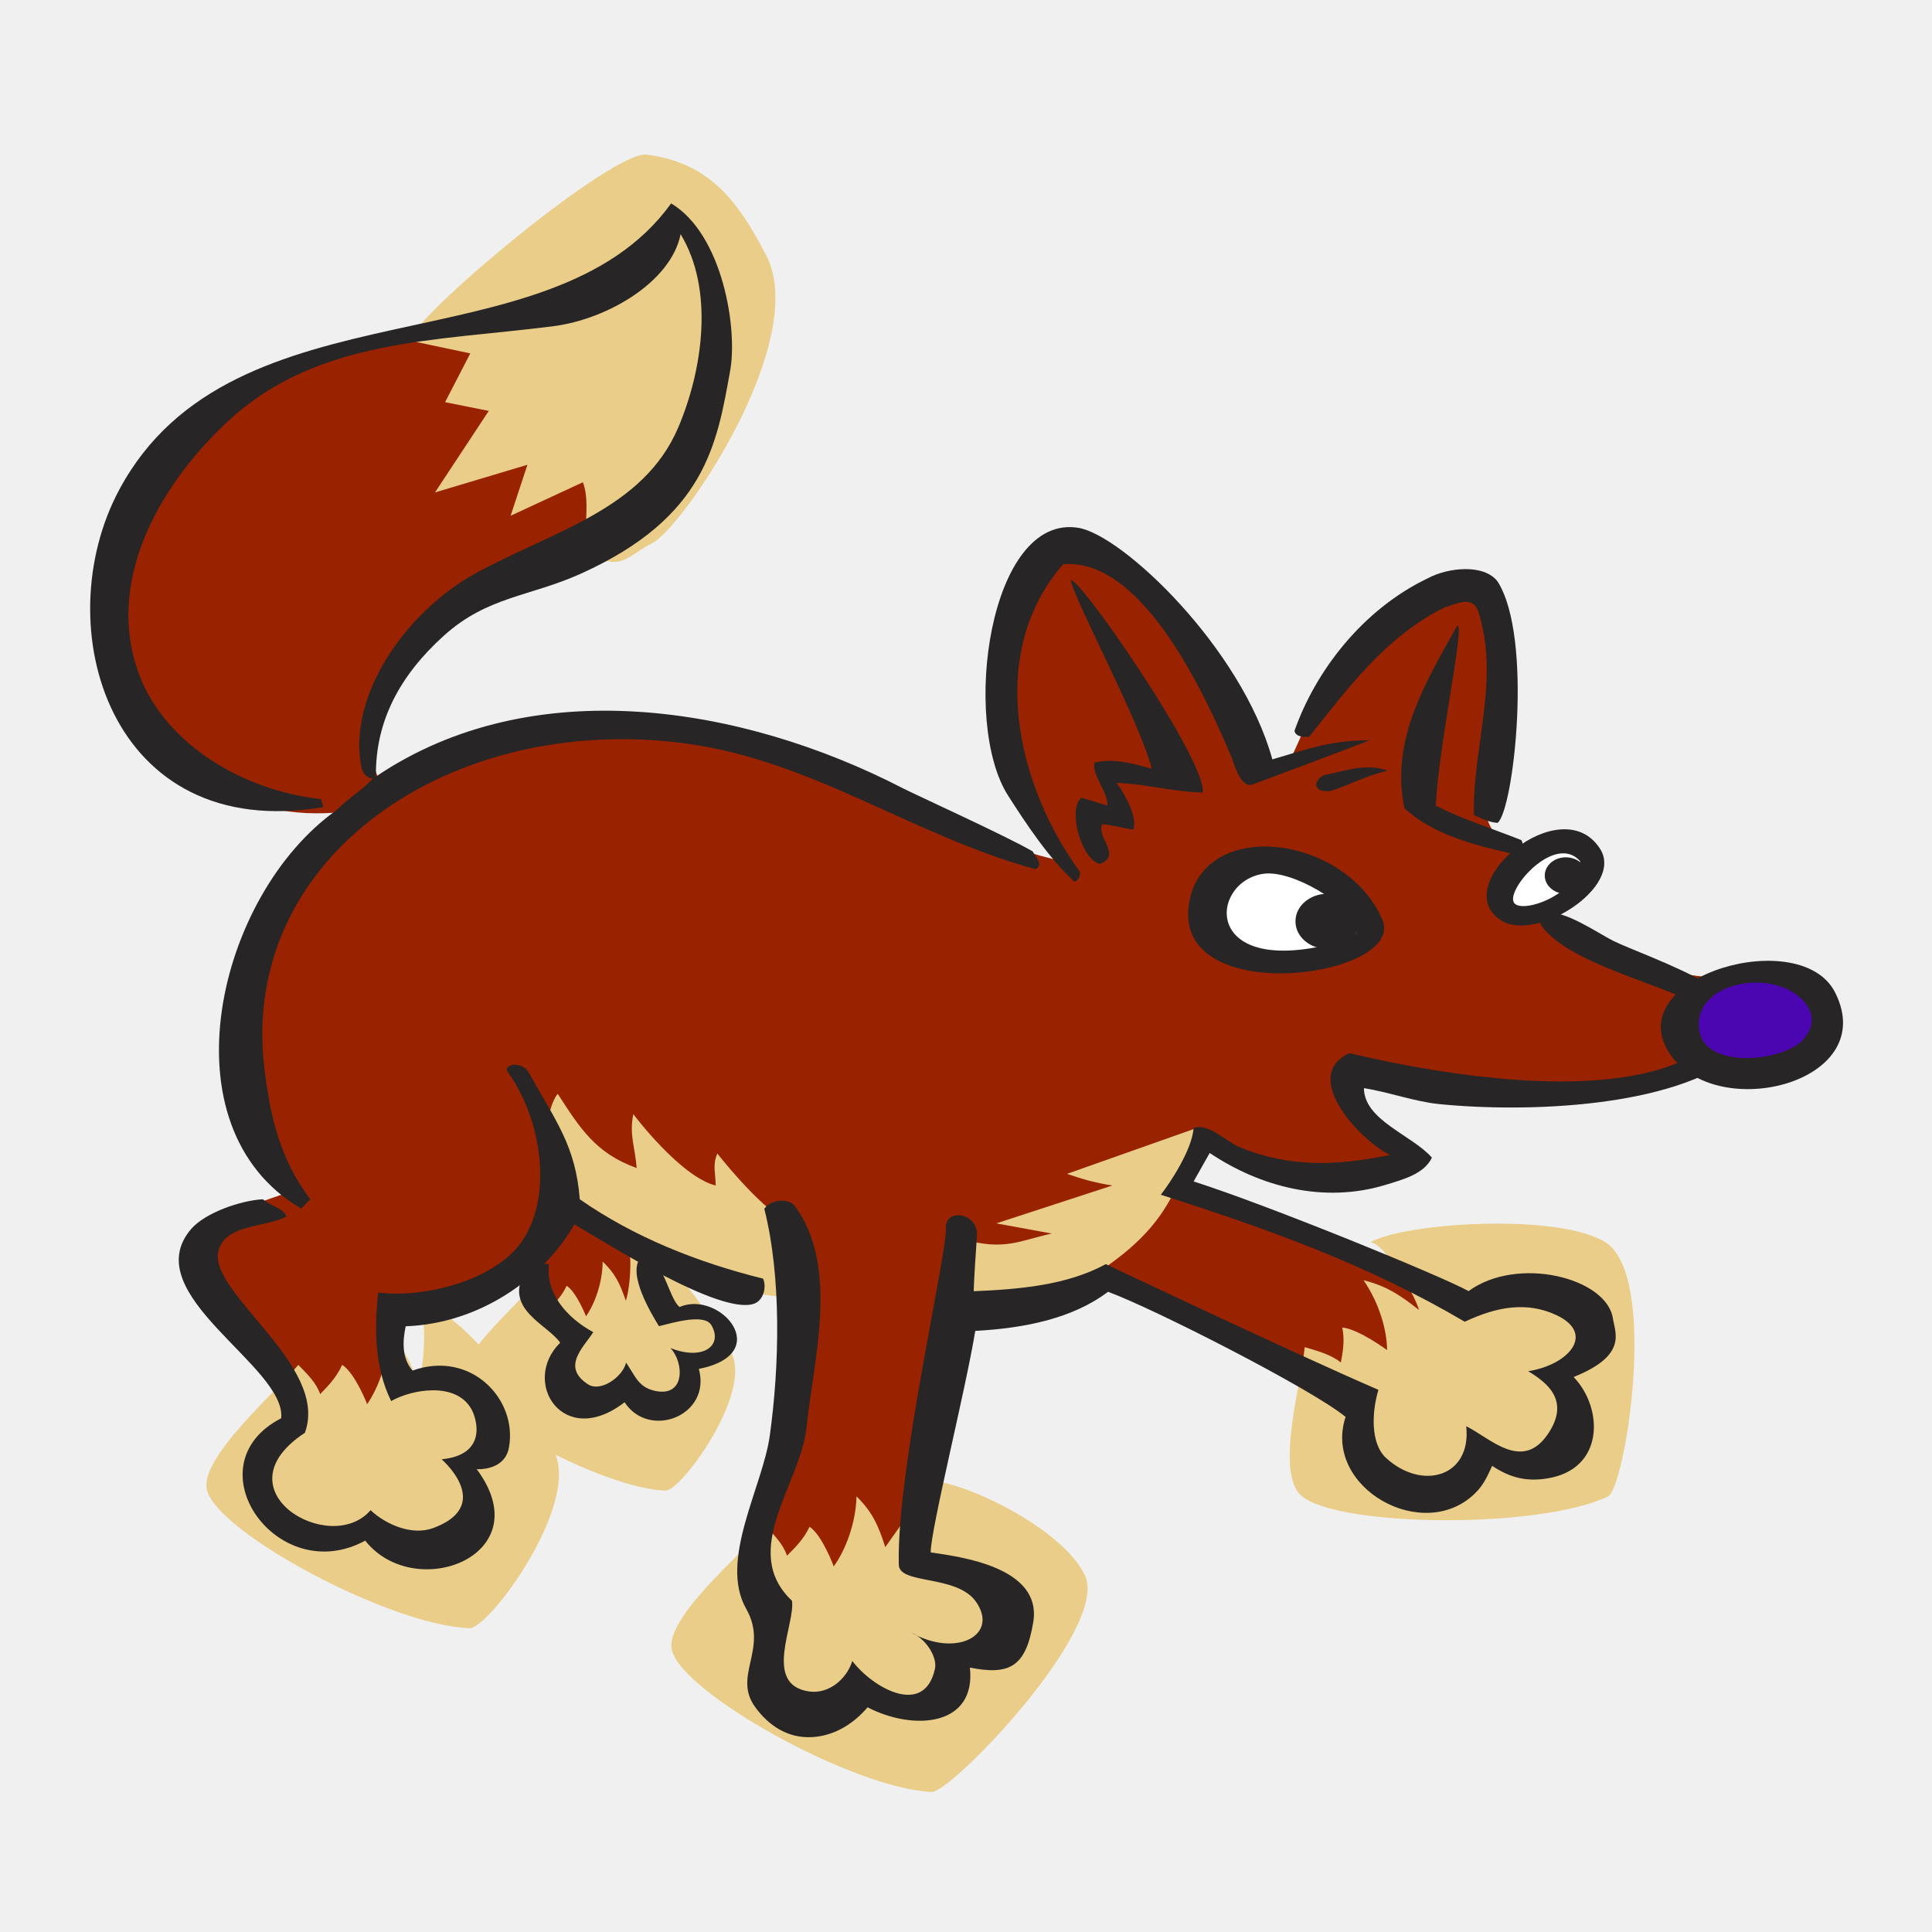
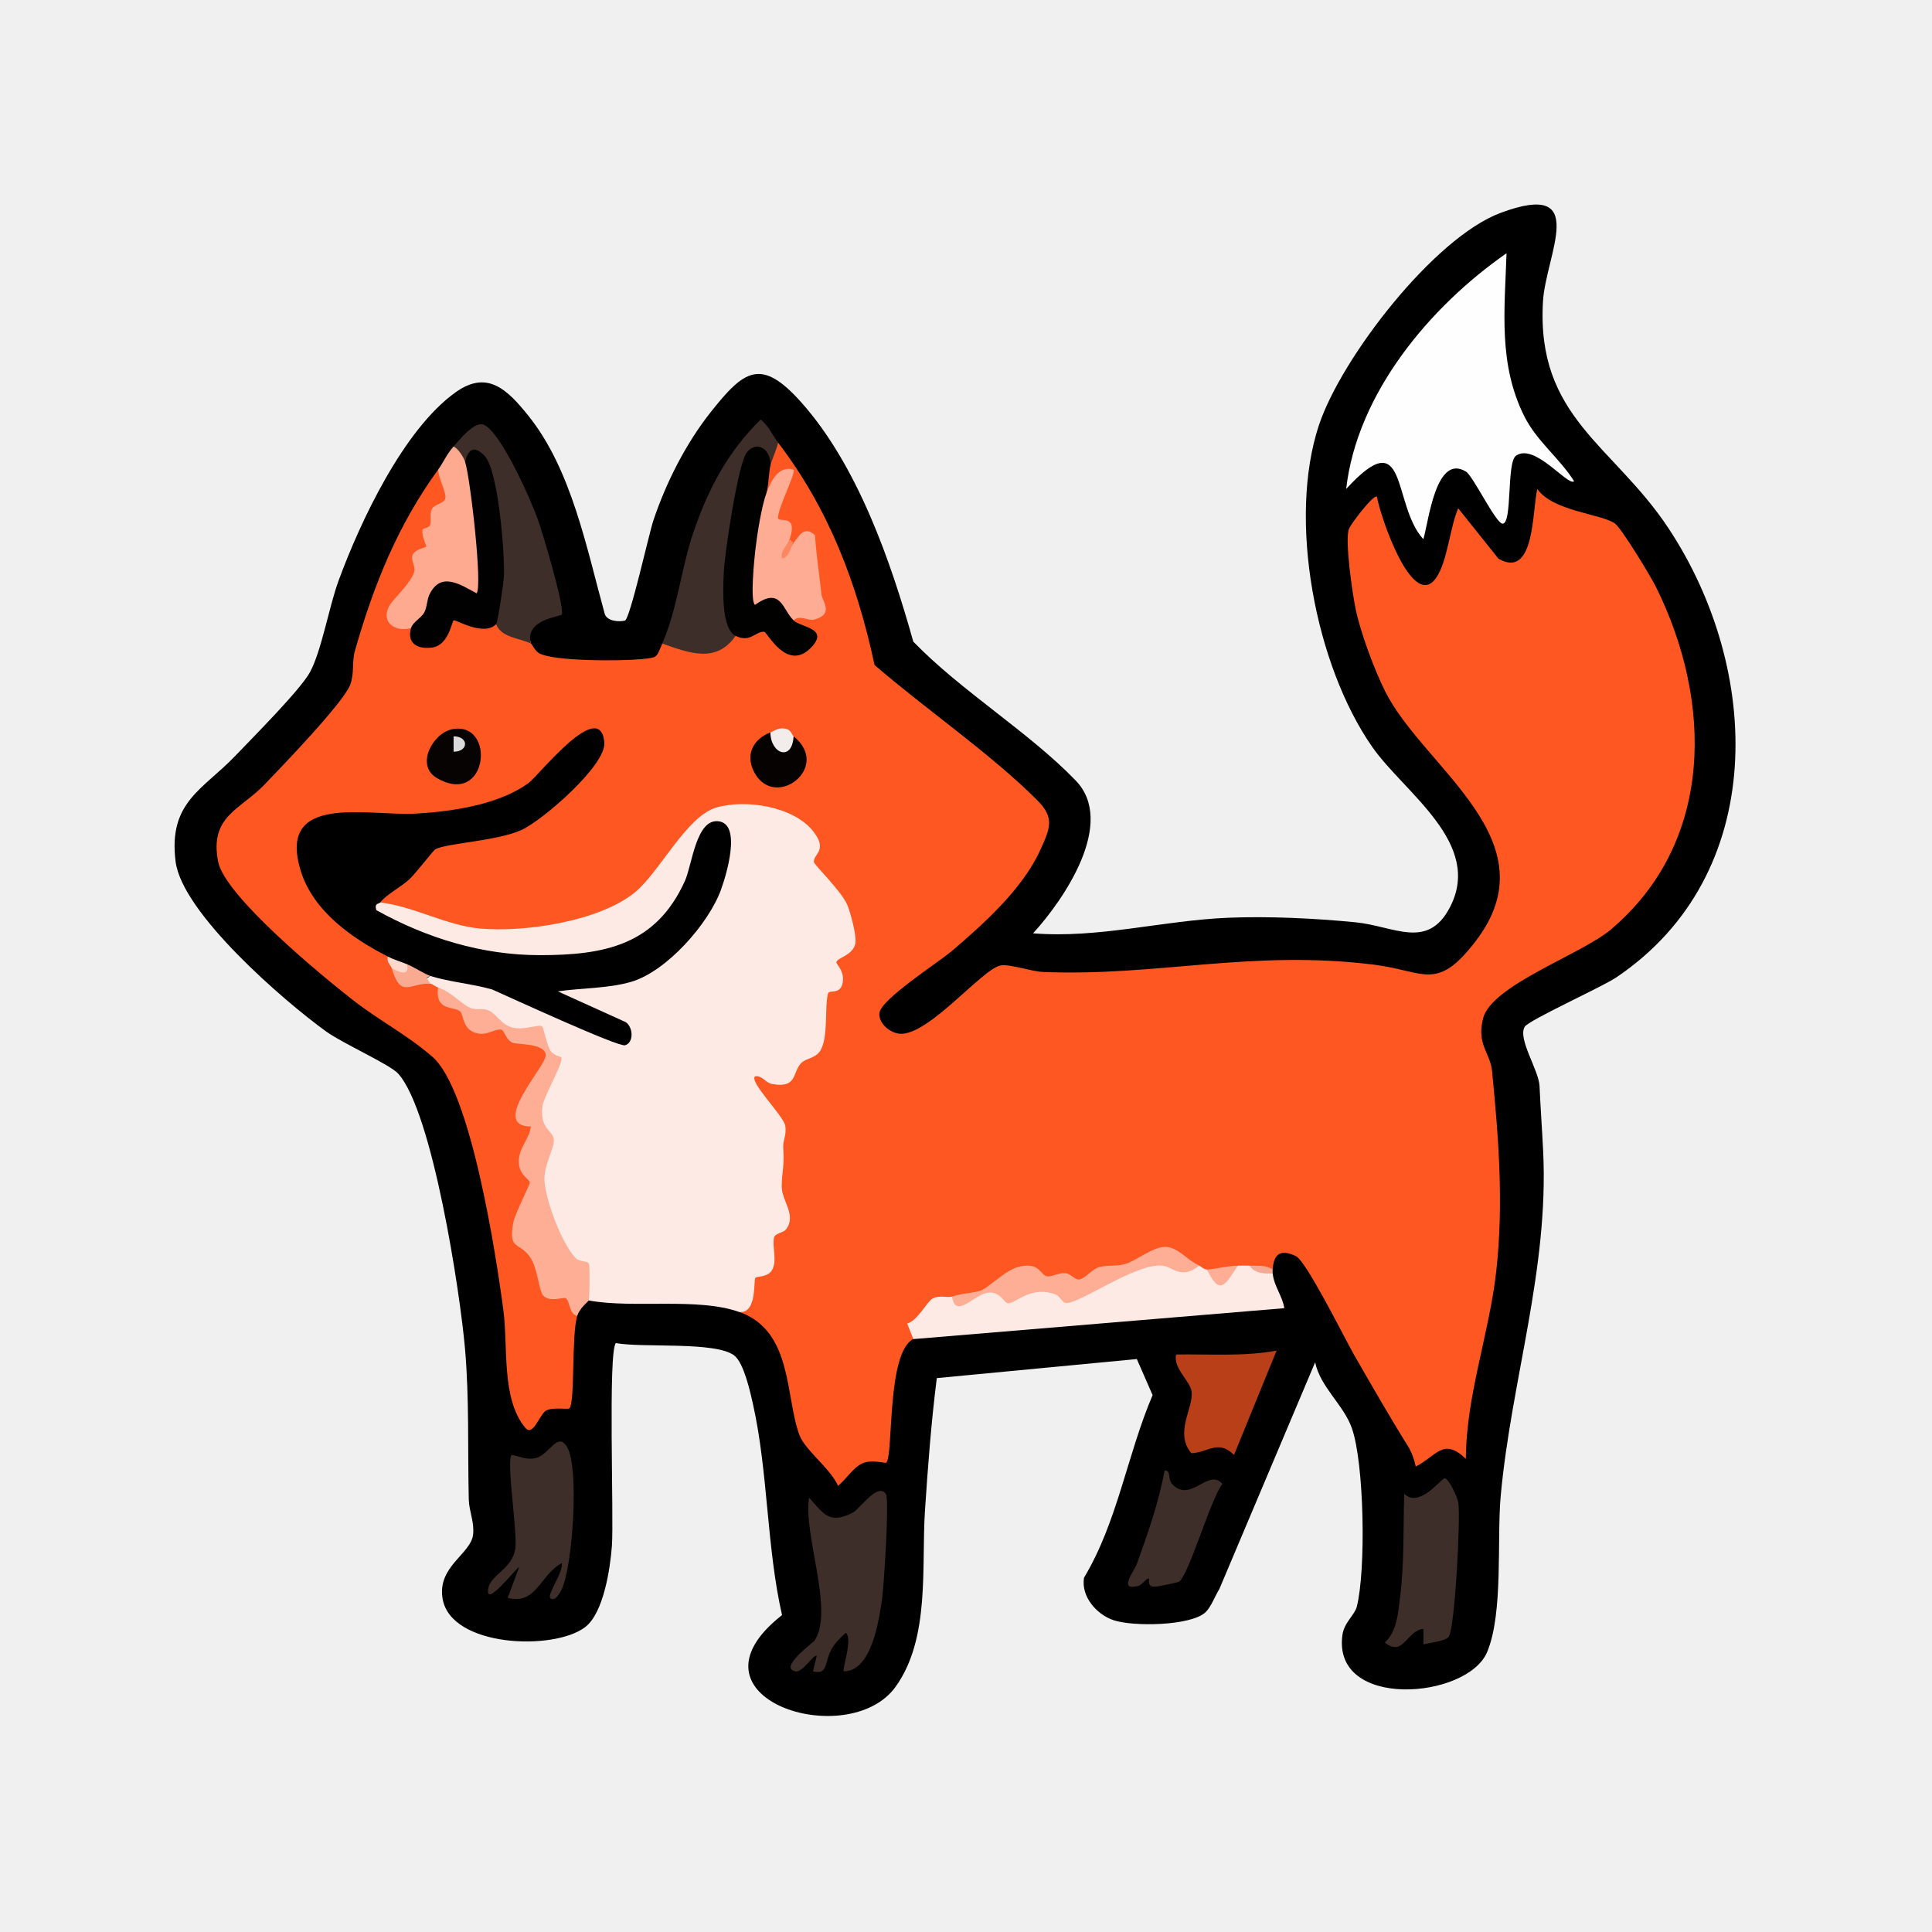
- <svg xmlns="http://www.w3.org/2000/svg" version="1.1" id="Layer_1" x="0px" y="0px" width="150px" height="150px" viewBox="0 0 150 150" enable-background="new 0 0 150 150" xml:space="preserve">
-   <g>
-     <path fill="#992300" d="M82.837,66.947c-6.004-1.301-9.331-3.505-15.008-5.653c-11.221-4.239-18.528-6.047-30.141-3.166   c-16.18,4.07-21.661,18.767-15.396,34.479c-2.872,1.018-6.59,1.978-7.047,4.636c-0.588,3.276,2.675,4.804,4.436,7.687   c1.436,2.317,3.785,3.844,2.871,6.331c-0.979,2.824-5.35,3.617-0.26,7.688c1.821,1.455,4.175-0.735,6.523,0   c3.262,1.018,10.49,2.926,7.698-5.539c-0.261-0.791,3.067-1.641,1.436-4.408c-1.305-2.205-4.436-2.434-7.176-1.584v-5.877   c4.11,0,7.242-0.396,9.655-3.28c1.435,2.487,3.524,2.317,3.784,5.091c0.197,2.201-2.087,2.937-0.26,5.086   c1.205,1.418,2.03,0.129,4.306,0c1.171-0.065,2.131,1.834,3.262,1.471c1.958-0.623,1.566-2.715,1.566-4.522   c1.958,0.902,3.849-0.905,3.132-2.034c-0.914-1.472-3.132-1.414-4.959-0.906c-0.586-1.639-0.521-2.769-0.521-4.521   c3.587,2.036,6.785,1.812,10.961,2.714c2.152,7.461-1.175,11.926-2.609,19.444c-0.458,2.431,1.238,3.844,1.564,6.33   c0.262,2.204-2.087,3.562-1.304,5.651c0.783,2.147,5.35,0.453,6.524-1.584c1.263,0.631,4.721,2.508,6.134,2.147   c1.509-0.382,0.938-3.063,1.173-4.405c2.415,0.168,5.743-1.416,4.959-3.395c-0.98-2.434-5.417-1.244-6.524-3.617   c-1.306-2.771,0.782-4.689,0.782-7.688c0-4.015,0.783-8.818,1.566-10.174c1.981-3.434,7.765-1.074,10.961-3.844   c7.568,2.485,12.332,5.085,18.854,8.251c4.177,2.034,0.393,8.084,5.154,8.251c2.281,0.059,4.106-1.809,6.197-2.599   c2.676-1.019,3.326,1.583,5.807-0.452c2.479-2.035,1.894-4.977-0.914-6.275c7.047-1.017,3.264-5.594,0.393-6.725   c-2.221-0.872-4.258,1.119-6.264,1.244c-1.118,0.066-2.131-1.52-3.394-1.924c-7.696-2.487-11.353-5.596-19.571-6.782   c0.662-1.159,1.451-3.394,2.609-3.616c3.521,1.921,11.945,4.827,15.137,1.129c-2.608-1.808-4.438-3.844-4.438-6.781   c10.372-1.074,17.939,4.521,26.617-0.453c2.351-1.355,4.828-2.315,4.695-4.748c-0.129-2.484-4.107-1.979-6.783-2.71   c-4.307-1.246-8.938-1.979-9.654-5.879c-0.456-2.6-3.066-3.391-3.914-5.879c-0.521-1.47,2.936-11.588,1.043-16.052   c-1.305-3.052-6.784-1.696-9.654,0.452c-3.863,2.922-4.796,7.303-6.656,10.965c-0.371,0.731-0.979-0.008-1.437,0.792   c-3.782-1.583-4.175-6.388-7.045-10.854c-2.022-3.165-8.61-8.308-10.699-5.2c-2.282,3.393-3.002,7.575-2.87,11.531   C78.334,59.996,79.966,63.896,82.837,66.947z" />
-     <path fill="#E9CD88" d="M92.751,87.635l-9.914,3.504c1.336,0.452,2.151,0.678,3.522,0.904l-9.004,2.939l4.307,0.791   c-2.479,0.537-3.654,1.354-6.852,0.451c-2.128-0.603-0.195,4.269-0.195,6.217c5.121,0.257,8.123-1.724,12.007-4.633   C90.535,94.87,91.773,91.932,92.751,87.635z" />
-     <path fill="#E9CD88" d="M61.11,94.87c-2.349-1.354-5.415-5.312-5.415-5.312c-0.393,0.902-0.131,1.524-0.131,2.485   c-2.74-0.679-6.394-5.539-6.394-5.539c-0.326,1.583,0.131,2.544,0.262,4.183c-3.23-1.156-4.437-3.164-6.133-5.766   c-1.11,1.471-1.272,5.514,0.26,8.594c0.686,1.412,2.904,2.092,4.566,2.6c5.448,1.64,7.732,4.578,13.506,4.578L61.11,94.87z" />
-     <path fill="#E9CD88" d="M106.389,96.453c1.027,0,3.395,3.886,3.783,5.256c-1.5-1.188-2.513-1.852-4.307-2.314   c1.24,1.81,1.826,3.928,1.826,5.426c0,0-2.217-1.641-3.475-1.752c0.215,1.072,0.018,1.979-0.111,2.713   c-0.785-0.622-1.83-0.904-2.808-1.188c-0.213,2.515-2.332,9.736-0.262,11.531c2.838,2.459,18.528,2.601,23.813,0.056   c1.319-0.636,3.963-17.111-0.197-19.726C121.02,94.163,109.064,94.913,106.389,96.453z" />
-     <path fill="#E9CD88" d="M71.484,114.879c0.872,0.471-1.566,3.504-2.75,5.24c-0.546-1.695-0.998-2.725-2.234-3.942   c-0.055,2.104-0.854,4.171-1.769,5.44c0,0-0.879-2.407-1.875-3.08c-0.477,1.007-1.196,1.686-1.756,2.249   c-0.284-0.888-0.996-1.606-1.653-2.295c-1.719,2.034-7.933,7.186-7.274,9.657c0.902,3.391,14.123,10.713,20.16,10.979   c1.509,0.065,13.829-12.69,11.899-16.817C82.547,118.701,74.693,114.801,71.484,114.879z" />
-     <path fill="#E9CD88" d="M32.358,101.266c0.881,0.457,0.598,4.844,0.118,6.192c-0.58-1.688-1.052-2.708-2.312-3.908   c-0.013,2.104-0.77,4.183-1.659,5.466c0,0-0.928-2.395-1.937-3.052c-0.456,1.017-1.162,1.703-1.71,2.276   c-0.302-0.885-1.029-1.592-1.699-2.27c-1.678,2.059-7.788,7.305-7.079,9.768c0.971,3.371,14.337,10.494,20.379,10.673   c1.51,0.043,8.592-9.583,6.581-13.681C41.281,109.146,35.565,101.137,32.358,101.266z" />
-     <path fill="#E9CD88" d="M48.497,96.168c0.685,0.357,0.465,3.77,0.091,4.818c-0.451-1.312-0.819-2.105-1.798-3.038   c-0.011,1.636-0.599,3.253-1.292,4.251c0,0-0.721-1.863-1.506-2.374c-0.355,0.79-0.904,1.325-1.331,1.771   c-0.234-0.688-0.799-1.238-1.321-1.767c-1.304,1.604-6.057,5.682-5.507,7.598c0.756,2.624,11.152,8.163,15.852,8.302   c1.174,0.035,6.682-7.455,5.118-10.641C55.436,102.3,50.992,96.073,48.497,96.168z" />
-     <path fill="#992300" d="M30.12,62.425c-1.305-3.448-2.153-5.087-0.783-8.479c2.871-7.179,10.699-7.97,17.746-12.548   c8.808-5.708,10.57-15.035,6.002-23.966c-3.001,3.052-4.437,4.013-8.09,5.2c-13.571,4.41-22.77,2.601-31.839,12.436   c-4.501,4.917-6.654,13.904-3.001,19.331C14.917,61.521,20.986,64.688,30.12,62.425z" />
-     <path fill="#E9CD88" d="M31.821,26.447l4.692,0.99l-1.958,3.787l3.393,0.678l-4.176,6.331l7.177-2.149l-1.304,3.958l5.61-2.6   c0.881,2.345-0.847,5.312,1.827,6.104c1.403,0.396,2.219-0.734,3.523-1.356c2.381-1.159,12.332-15.77,8.873-22.384   c-2.087-3.985-4.24-7.149-9.264-7.8C47.54,11.667,32.083,24.583,31.821,26.447z" />
-     <path fill="#272525" d="M29.187,60.293c12.176-8.229,28.502-5.48,40.846,0.874c1.119,0.576,7.986,3.688,10.137,4.93   c0.217,0.397,0.887,1.015,0.237,1.387c-9.386-2.528-17.286-8.433-27.151-9.759c-18.228-2.448-34.729,8.81-32.724,25.269   c0.445,3.656,1.189,6.982,3.557,10.119l-0.711,0.718c-10.806-6.326-6.515-24.351,2.728-30.916c1.079-1.053,1.969-1.528,2.845-2.466   c-0.506-0.031-0.812-0.484-0.889-0.873c-1.115-5.599,3.511-12.121,8.833-15.048c5.996-3.298,13.043-4.936,15.769-11.35   c1.885-4.438,2.809-10.667,0.179-14.997c-0.752,3.743-5.74,6.61-9.842,7.14c-9.196,1.186-18.394,0.953-25.313,7.396   c-5.573,5.187-9.595,12.745-6.818,19.824c2.034,5.182,7.885,8.826,14.05,9.501l0.178,0.617C8.493,65.505,3.58,48.586,9.268,38.003   c8.859-16.487,33.438-9.162,42.838-22.21c3.98,2.374,5.175,9.675,4.587,12.965c-1.026,5.729-1.913,11.397-11.56,15.767   c-3.981,1.803-7.281,1.767-10.671,4.828C31.063,52.423,29.125,55.984,29.187,60.293z" />
-     <path fill="#272525" d="M98.785,58.958c2.971-0.886,4.535-1.451,7.529-1.49c-0.155,0.119-9.071,3.441-9.071,3.441   c-0.942,0.312-1.433-1.654-1.601-2.055c-1.771-4.166-6.732-15.591-13.104-15.048c-5.972,6.867-3.636,17.097,1.305,23.882   c0.019,0.292-0.067,0.641-0.413,0.771c-1.923-1.718-3.813-4.573-5.156-6.677c-3.672-5.742-1.481-21.941,5.453-20.801   C87.168,41.548,96.406,50.33,98.785,58.958z" />
-     <path fill="#272525" d="M116.271,45.143c2.787,4.366,1.246,17.771,0,18.746c-0.711-0.051-1.244-0.359-1.836-0.616   c-0.121-5.342,2.072-10.529,0.297-15.922c-0.534-1.18-1.838-0.359-2.551-0.205c-4.686,2.312-7.647,6.472-10.554,10.067   c-0.476,0-1.008,0-1.127-0.463c1.603-4.57,5.22-9.399,10.376-11.864C112.42,44.063,115.205,43.755,116.271,45.143z" />
-     <path fill="#272525" d="M93.389,61.525c-2.025-0.001-4.55-0.683-6.703-0.739c0.588,0.734,1.646,2.643,1.312,3.616   c-0.817-0.099-1.604-0.355-2.433-0.41c-0.451,1.021,1.578,2.447-0.178,3.081c-1.437-0.345-2.527-4.257-1.423-5.136l2.004,0.601   c0.118-0.974-1.213-2.358-0.997-3.323c1.521-0.389,2.995,0.091,4.447,0.462c-0.893-3.596-6.041-13.128-6.284-14.637   C83.82,44.796,93.66,59.027,93.389,61.525z" />
-     <path fill="#272525" d="M111.471,62.554c2.135,1.078,4.445,1.797,6.641,2.67c0.354,0.514-0.354,0.873-0.828,1.027   c-2.967-0.668-6.049-1.489-8.241-3.492c-1.125-5.291,1.661-9.81,4.089-14.175C113.783,48.377,111.708,57.726,111.471,62.554z" />
-     <path fill="#272525" d="M124.229,65.901c1.901,2.971-5.004,7.31-7.707,5.546C112.344,68.722,121.213,61.188,124.229,65.901z" />
-     <path fill="#FFFFFF" d="M122.688,66.875c-0.176,2.614-4.636,4.146-5.158,3.185C116.955,69,120.771,64.654,122.688,66.875z" />
-     <ellipse fill="#272525" cx="121.57" cy="67.978" rx="1.635" ry="1.417" />
-     <path fill="#272525" d="M107.734,59.832c-1.936,0.446-4.207,1.694-4.684,1.591c-1.101,0.042-1.066-0.821-0.297-1.232   C104.355,59.882,106.076,59.214,107.734,59.832z" />
-     <path fill="#272525" d="M107.32,71.387c1.973,4.561-16.865,7.109-14.938-1.592C93.783,63.466,104.521,64.919,107.32,71.387z" />
-     <path fill="#FFFFFF" d="M103.846,73.166c-10.553,2.854-9.99-4.693-5.771-5.323c2.249-0.335,6.565,2.316,7.229,4.059   C105.559,72.563,104.866,72.889,103.846,73.166z" />
-     <ellipse fill="#272525" cx="103.051" cy="71.533" rx="2.471" ry="2.14" />
-     <path fill="#272525" d="M105.896,84.482c0.004,2.492,3.744,3.646,5.275,5.395c-0.589,1.262-2.207,1.689-3.558,2.104   c-4.82,1.481-9.765,0.17-13.693-2.465l-1.246,2.211c5.776,1.84,19.192,7.324,21.347,8.514c3.783-2.771,10.713-1.047,11.203,2.115   c0.174,1.14,1.146,2.879-3.05,4.554c2.334,2.426,2.404,7.168-2.052,7.876c-1.655,0.264-2.906-0.075-4.27-0.977   c-0.397,0.844-0.658,1.465-1.304,2.105c-4.019,4.002-11.884-0.415-10.077-5.906c-2.608-2.152-14.85-8.393-18.443-9.714   c-2.742,2.072-6.457,2.826-10.309,3.037c-0.764,4.672-3.479,15.46-3.458,17.198c2.285,0.34,8.676,1.131,7.958,5.428   c-0.576,3.455-1.826,4.125-4.916,3.516c0.498,4.565-4.366,4.936-7.945,3.082c-1.029,1.209-2.492,2.198-4.268,2.312   c-1.964,0.124-3.443-0.942-4.446-2.312c-1.808-2.462,1.062-4.522-0.712-7.652c-2.138-3.769,1.292-9.482,1.837-13.457   c0.747-5.43,0.915-12.254-0.427-17.594c0.496-0.744,1.908-0.846,2.371-0.213c3.484,4.745,1.443,11.959,0.903,17.19   c-0.453,4.374-5.243,9.569-1.126,13.456c0.268,1.785-2.292,6.498,1.304,7.037c1.551,0.232,2.942-0.958,3.379-2.364   c1.586,2.085,5.585,4.379,6.415,0.615c0.21-0.954-0.761-2.394-1.849-2.823c3.479,1.977,6.844,0.219,5.046-2.377   c-1.507-2.174-6.068-1.3-6.003-2.939c-0.185-7.191,3.784-24.305,3.653-26c-0.131-1.693,2.536-1.312,2.415,0.508   c-0.119,1.822-0.22,3.183-0.252,4.309c3.508-0.148,7.213-0.451,10.258-2.104c0,0,14.263,6.771,21.164,9.76   c-0.506,1.662-0.645,4.152,0.593,5.289c2.79,2.564,6.651,1.479,6.224-2.465c1.878,0.93,4.391,3.611,6.405,0.514   c1.631-2.508-0.091-3.881-1.593-4.784c3.197-0.508,5.232-2.933,2.185-4.358c-2.274-1.062-4.599-0.672-7.112,0.517   c-7.441-4.39-15.211-7.183-23.596-9.86c0.73-0.937,2.424-3.484,2.548-5.188c1.185-0.387,2.505,1.055,3.56,1.488   c3.895,1.608,7.547,1.457,11.681,0.616c-2.418-1.211-6.964-6.155-3.144-7.909c7.125,1.697,20.696,3.998,27.149-0.104   c0.718-0.453,1.731-1.67,1.306-2.465c-1.25-2.312-10.936-3.764-13.517-7.293c-0.297-0.403-0.103-0.821,0.413-0.977   c1.223-0.363,3.995,1.551,5.102,2.106c2.446,1.233,14.299,4.993,9.84,8.729c-5.105,4.277-16.651,4.631-23.356,3.955   C109.84,85.527,107.803,84.785,105.896,84.482z" />
-     <path fill="#272525" d="M142.484,77.068c3.589,7.16-9.75,10.291-13.043,4.416C126.202,75.71,139.854,71.819,142.484,77.068z" />
-     <path fill="#4B05B1" d="M139.801,80.92c-1.896,1.576-7.361,1.975-7.854-0.85c-0.707-4.069,6.476-5.096,8.421-1.883   C140.959,79.167,140.641,80.059,139.801,80.92z" />
-     <path fill="#272525" d="M45.015,93.111c4.178,2.916,9.091,4.887,14.228,6.162c0.285,0.596,0.062,1.689-0.712,1.951   c-2.665,0.906-11.574-4.8-13.931-6.162c-2.473,4.285-7.444,7.703-13.102,7.91c-0.24,1.125-0.319,2.481,0.533,3.44   c4.477-1.617,8.18,2.192,7.482,5.978c-0.34,1.844-2.502,1.674-2.502,1.674c4.996,6.713-4.807,10.426-8.656,5.55   c-6.855,3.733-13.574-5.862-6.521-9.503c0.389-4.053-11.317-9.637-6.996-14.688c1.07-1.25,3.822-2.221,5.573-2.312   c0.513,0.482,1.598,0.695,1.837,1.334c-1.68,0.889-4.678,0.561-5.275,2.621c-0.941,3.244,8.639,8.906,6.697,14.176   c-6.831,4.484,1.99,9.638,5.099,6.01c1.218,1.132,3.225,1.99,4.862,1.387c4.055-1.498,1.771-4.324,0.661-5.341   c3.524-0.34,2.767-3.077,2.302-3.903c-1.207-2.146-4.65-1.521-6.224-0.615c-1.292-2.618-1.312-5.635-1.008-8.424   c3.594,0.446,8.959-0.946,11.063-3.846c2.567-3.533,1.639-9.607-0.986-13.258c-0.475-0.661,1.116-0.873,1.602,0   C43.165,87.073,44.688,88.954,45.015,93.111z" />
-     <path fill="#272525" d="M42.625,98.139c-0.304,2.211,1.36,4.172,3.438,5.291c-0.743,1.161-2.504,2.688-0.416,4.045   c0.997,0.646,2.7-0.58,2.964-1.684c0.754,1.117,0.978,1.951,2.312,2.21c2.327,0.45,2.161-2.278,1.127-3.34   c2.534,1.004,4.1-0.185,3.187-1.767c-0.534-0.924-2.871-0.228-4.077,0.069c-0.647-1.058-2.409-4.003-1.469-5.271   c1.791-0.461,2.127,3.004,3.07,3.783c3.128-1.354,7.434,3.621,1.497,4.807c0.995,3.639-3.861,5.507-5.765,2.588   c-4.769,3.689-8.084-1.59-5-4.622c-0.979-1.412-4.283-2.551-2.826-5.341C41.059,98.166,41.754,98.076,42.625,98.139z" />
-   </g>
+ <svg xmlns="http://www.w3.org/2000/svg" id="Layer_1" version="1.1" viewBox="0 0 360 360">
+   <defs>
+     <style>
+       .st0 {
+         fill: #feeae4;
+       }
+ 
+       .st1 {
+         fill: #060302;
+       }
+ 
+       .st2 {
+         fill: #f2eceb;
+       }
+ 
+       .st3 {
+         fill: #fe5722;
+       }
+ 
+       .st4 {
+         fill: #dbdbdb;
+       }
+ 
+       .st5 {
+         fill: #faaa91;
+       }
+ 
+       .st6 {
+         fill: #fdaa90;
+       }
+ 
+       .st7 {
+         fill: #010100;
+       }
+ 
+       .st8 {
+         fill: #fe8661;
+       }
+ 
+       .st9 {
+         fill: #b83f18;
+       }
+ 
+       .st10 {
+         fill: #050201;
+       }
+ 
+       .st11 {
+         fill: #fead94;
+       }
+ 
+       .st12 {
+         fill: #3d2e29;
+       }
+ 
+       .st13 {
+         fill: #020101;
+       }
+ 
+       .st14 {
+         fill: #feae95;
+       }
+ 
+       .st15 {
+         fill: #fefefe;
+       }
+ 
+       .st16 {
+         fill: #fcd8cd;
+       }
+ 
+       .st17 {
+         fill: #f3a992;
+       }
+     </style>
+   </defs>
+   <path d="M284.1,191.34c-1.33,2.26,2.64,8.06,2.77,11.04.18,4.01.48,8.14.68,12.22,1.05,22.08-5.92,42.49-7.91,64.08-.75,8.14.52,21.85-2.53,29.15-3.68,8.8-28.9,10.83-26.97-3.18.32-2.32,2.29-3.74,2.68-5.27,1.72-6.78,1.4-26.69-.93-33.29-1.52-4.31-5.89-7.64-6.83-12.25l-17.85,42.25c-.78,1.25-1.54,3.33-2.55,4.3-2.69,2.59-13.55,2.75-17.2,1.5-3.12-1.07-6.05-4.37-5.47-7.91,6.25-10.39,8.02-22.85,12.78-34.02l-2.94-6.72-37.27,3.55c-1.04,8.2-1.67,16.54-2.21,24.78-.68,10.31,1.02,23.68-5.45,32.71-8.82,12.31-40.86,2.09-21.18-13.33-2.89-12.73-2.58-26.54-5.39-39.2-.51-2.32-1.71-7.71-3.46-9.13-3.36-2.73-17.22-1.42-22.11-2.36-1.49,1.55-.35,32.63-.74,37.78-.31,4.18-1.53,12.53-5,15.16-5.87,4.46-24.97,3.71-26.54-5.26-1.07-6.08,5.31-8.37,5.68-12.04.24-2.31-.75-4.3-.81-6.47-.22-9.38.11-18.74-.7-28.1-.9-10.39-6.02-44.09-12.45-51.27-1.52-1.7-10.31-5.61-13.4-7.84-7.88-5.67-26.87-22.09-28.08-31.68-1.4-11.11,5.1-13.39,11.13-19.71,3.16-3.31,12.15-12.31,13.92-15.6,2.16-4.02,3.53-12.15,5.31-17.01,4.05-11.05,12.11-28.17,21.78-35.1,5.94-4.26,9.66-.55,13.62,4.38,8.05,10.04,10.85,24.75,14.21,36.91.45,1.32,2.54,1.52,3.75,1.23.94-.23,4.47-16.13,5.29-18.61,2.36-7.07,6.07-14.4,10.71-20.25,6.18-7.79,9.34-10.24,16.84-1.84,10.52,11.79,16.71,29.66,20.9,44.62,8.84,9.15,21.61,16.9,30.27,25.89,7.56,7.84-2.13,22.09-7.95,28.46,12.24.99,24.17-2.4,36.33-2.9,7.63-.31,16.09.1,23.7.84,7.23.7,13.43,5.22,17.61-2.73,6.32-12-8.47-21.37-14.45-29.95-10.59-15.19-15.77-42.33-9.93-59.94,4.14-12.48,21.4-34.93,33.87-39.57,16.76-6.23,8.39,7.77,7.88,16.52-1.26,21.59,13.12,26.75,23.36,42.21,17.45,26.33,18.78,64.57-9.72,83.75-2.71,1.82-16.33,7.95-17.07,9.21Z" />
+   <path class="st3" d="M144.99,82.48c9.47,12.4,14.7,26.22,17.97,41.43,9.43,8.16,21.56,16.46,30.28,25.16,3.33,3.32,2.44,5.25.62,9.28-3.28,7.24-10.49,13.74-16.46,18.82-2.65,2.25-13.29,9.03-13.54,11.62-.18,1.89,2.01,3.73,3.86,3.84,5.37.31,15.39-12.2,18.77-12.74,1.72-.28,5.75,1.14,7.83,1.22,21.29.88,38.96-4.23,61.82-1.34,9.31,1.17,11.56,5.09,18.82-4.39,14.41-18.78-9.68-32.23-16.85-46.55-2.02-4.03-4.6-10.96-5.51-15.37-.6-2.87-2.05-12.86-1.24-14.92.39-.98,4.58-6.47,5.21-5.99.54,3.41,6.88,22.43,11.37,14.59,1.82-3.18,2.28-8.9,3.77-12.43l7.51,9.39c6.85,3.97,6.26-9.18,7.24-12.99,2.83,4.15,12.02,4.66,14.45,6.43,1.26.92,6.69,9.87,7.64,11.8,10.61,21.34,10.92,47.56-8.4,63.87-5.51,4.65-22.19,10.35-23.79,16.52-1.28,4.91,1.32,6.35,1.67,9.91,1.2,12.27,2.18,24.59.78,37.18-1.31,11.75-5.6,23.09-5.67,35.01-4.22-4.04-5.45-.54-9.34,1.44-.24-1.24-.77-2.73-1.44-3.79-3.21-5.12-6.74-11.28-9.96-16.87-1.78-3.09-8.99-17.67-10.95-18.57-2.96-1.36-4.09-.34-4.31,2.51-1.37.32-3.01-.06-4.32-.72-.83,1.82-1.33,1.82-2.16,0-1.7,1.42-4.05,3.09-5.76.72-1.37,1.51-1.98,1.23-1.44-.72-2.03.05-4.21-.63-6.54-2.04-5.4,1.68-10.58,3.68-15.55,5.99-2.66-1.04-3.67-1.23-6.54-.58-1.97-1.96-3.95-2.36-5.93-1.21-2.93,1.92-8.59,4.89-11.52,3.6l-.91,1.5c-2.77.17-4.86,2.31-6.29,6.42-5.03,2.55-3.65,21.81-5.05,23.04-.19.17-2.72-.68-4.47.14s-3,2.97-4.51,4.17c-1.32-3.12-6.14-6.68-7.16-9.39-2.71-7.19-1.21-19.43-11.2-23,.9-2.32,1.55-4.7,1.95-7.16l2.96-1.52c-.29-4.71.24-5.68,3.06-8.77-1.6-5.43-1.88-11.1-.84-16.98l-5.12-7.14c-1.58-3.33.53-4.1,6.33-2.3,1.37-2.98,2.62-4.14,5.51-5.58.51-3.78,1.16-7.48,1.95-11.1l2-.85c-1.24-3.1-.44-5.64,2.41-7.64-.65-5.38-3.2-10.19-7.64-14.42,4.54-9.42-15.06-12.22-19.98-7.37-10.03,17.96-27.98,24.45-47.83,19.32-3.74-.97-9.05-2.54-11.72-4.81l-.51-1.57c3.85-2.73,7.26-5.95,10.26-9.67l2.5-.75c10.83-.77,17.72-3.92,24.79-12.26,4.39-5.18,5.33-10.34-2.35-3.14-6.51,8.67-15.8,11.61-26.38,12.17l-16.65.04c-14.43,3.21,1.43,20.72,9.29,23.38l.5,1.88c1.17.91,1.41,1.63.72,2.16,1.48,1.83,3.51,2.46,6.09,1.91l1.11.97c.74-.9,1.81-.45,1.44.72,1.39,2.07,3.3,3.58,5.75,4.54.39,2.52,2.22,3.27,5.47,2.24l3.22,2.22c3.53-.43,7.58,2.14,6.47,5.49-5.24,6.36-6.15,9.94-2.73,10.76l.29,1.24c-2.27,3.77-2.29,7.2-.05,10.29-4.1,5.93-3.96,10.43.42,13.51l1.84,6.2c3.66-.21,5.96.68,5.25,4.7-1.11,3.38-.39,16.24-1.47,17.24-.3.28-2.92-.27-4.3.39-1.24.6-2.44,5.03-3.93,3.23-4.49-5.43-3.17-15.02-4.07-21.86-1.31-10.01-6.03-41.03-13.22-47.26-4.74-4.11-9.93-6.77-14.71-10.49-5.66-4.4-24-19.46-25.23-25.89-1.62-8.47,4.09-9.61,8.64-14.34,3.19-3.32,14.75-15.3,15.97-18.59.84-2.27.28-4.21.88-6.32,3.52-12.35,8.01-23.46,15.52-33.8,3.06.66,4.01,7.08.11,7.99-.49,2.63-1.09,5.14-1.8,7.54-1.6.29-2.17,1.87-1.7,4.74l-4.64,6.25c-.12,1.08.88,2.09,3,3.01,3.3,4.66,5.23,1.53,7.29-2.44,2.93.24,5.78.81,8.55,1.72,2.26.4,6.15,1.17,6.48,3.6.17.09.71,1.31,1.44,1.77,2.54,1.6,15.51,1.51,19.12,1.15,3.32-.33,2.73-.31,3.92-2.92l1.26-1.08c4.33,2.18,7.91,2,10.75-.54l1.67.19c4.38-3,6.29-2.42,9.59,1.7,2.6,1.73,6.74-2.02,1.27-2.83l-.06-1.74c-.16-1.3,1.38-1.98,4.61-2.04-1.38-4.15-1.69-8.81-1.83-13.25-.96,1.03-1.88,1.33-2.77.88-.99.95-1.35.55-.72-.72-1.09-.47-1.29-1.22-.96-2.2-3.11-.91-3.2-3.9-.27-8.95-.84,1.65-1.87,2.49-3.09,2.52-1.9-.78-1.5-5.08.72-5.04-.56-2.86-.08-4.3,1.44-4.32Z" />
+   <path class="st0" d="M70.83,168.16c6.27.72,12.34,4.29,18.6,4.86,8.26.75,22.23-1.33,28.85-6.72,4.61-3.76,9.63-14.17,15.15-15.81s14.38-.22,18.04,4.34c2.89,3.6.1,4.28.18,5.78.03.51,5.2,5.5,6.22,7.98.63,1.52,1.73,5.62,1.53,7.09-.3,2.3-3.49,2.8-3.55,3.62-.03.37,1.4,1.53,1.22,3.45-.26,2.82-2.56,1.54-2.78,2.38-.68,2.55.11,8.26-1.46,10.68-.93,1.43-2.65,1.38-3.51,2.25-1.73,1.74-.68,4.77-5.38,3.94-1.39-.24-1.84-1.65-3.27-1.44-1.06,1.09,5.26,7.26,5.64,9.17.32,1.61-.44,2.78-.37,4.04.24,3.91-.25,4.39-.28,7.29-.03,2.66,2.83,5.37.81,8.01-.5.66-2.04.72-2.23,1.51-.41,1.7.6,4.2-.33,5.99-.76,1.48-2.9,1.21-3.15,1.52-.42.51.39,6.6-2.98,6.39-7.77-2.78-19.7-.61-28.08-2.16-1.4-.91-1.84-2.84-1.32-5.79-7.02-4.52-10.21-16.38-6.6-24.06-2.04-2.28-2.87-5.1-1.69-8.06,2.87-5.11,3.36-7.15-.27-11.71-3.34.66-6.45-.37-9.35-3.09-3.03-.06-7.37-2.78-8.85-5.6-.45-.15-1.1-.71-1.44-.72-2.86-.22-2.48-2.05,0-1.44l1.63-1.03,10.36,2.19c7.75,4.37,43.67,18.15,12.12,3.46-1.39-1.72-1.27-3.08,1-3.36,11.28.03,17.56-2.76,24.24-11.66,7.56-10.07,6.21-29.47-.94-5.96-7.26,19.87-45.61,15.62-58.15,5.92-2.54-1.97-2.46-4.59.39-3.24Z" />
+   <path class="st15" d="M293.31,89.67c-1.12,1.03-7.39-7.26-10.85-4.73-1.75,1.28-.63,12.66-2.47,12.64-1.26-.01-5.48-8.88-6.84-9.71-5.64-3.44-6.96,9.48-7.93,12.6-5.93-6.48-2.71-22.11-14.38-9.36,2.02-17.78,15.58-33.97,29.88-43.92-.34,10.54-1.58,20.68,3.36,30.47,2.29,4.54,6.55,7.76,9.23,12Z" />
+   <path class="st0" d="M223.47,235.84c.41.17.87.73,1.44.72,1.79,1.37,3.71,1.13,5.76-.72.72-.01,1.44-.03,2.16,0,1.55.39,2.99.87,4.32,1.44.23,2.39,1.82,4.2,2.16,6.48l-69.12,5.76-1.14-2.89c1.98-.58,3.7-4.14,4.74-4.68,1.31-.68,2.72-.09,3.6-.35,2.22.64,5.08,0,8.58-1.9l2.16,1.61c3.54-2.23,7.79-3.08,11.04-.02l8.17-4.01c6.16-2.98,9.86-2.83,16.13-1.43Z" />
+   <path class="st12" d="M165.08,278.4c.65,1.03-.36,17.07-.73,19.63-.6,4.14-2,13.36-7.11,13.4-.4-.38,1.74-5.99.36-7.19-1.01.93-1.99,1.86-2.67,3.08-1.32,2.34-.58,4.84-3.45,4.11l.71-2.87c-.43-.54-2.63,3.13-3.94,2.88-3.3-.64,3.26-5.32,3.56-5.78,3.66-5.56-2.2-19.81-1.05-26.61,2.69,3.02,3.75,5.08,8.18,2.79,1.27-.66,4.68-5.76,6.14-3.42Z" />
+   <path class="st14" d="M81.63,184c2.59.88,4.14,2.98,5.99,3.79,1.2.53,2.34-.1,3.61.58,1.48.79,2.07,2.48,4.23,3.09,2.05.58,4.94-.65,5.55-.22.26.18.9,3.57,1.58,4.57.62.91,1.85,1.02,2,1.23.54.74-3.24,7.25-3.49,8.96-.64,4.41,2,4.64,2.1,6.39.09,1.64-1.96,4.88-1.74,7.7.29,3.75,3.17,11.5,5.76,14.29.8.86,2.33.45,2.54,1.17.14.49.11,6.12-.05,6.76-.04.17-1.65,1.34-2.16,2.88-1.54-.35-1.32-2.71-2.11-3.28-.41-.3-2.91.85-4.2-.49-.87-.91-1.03-5.17-2.5-7.22-2.08-2.89-4.02-1.2-3.11-6.32.32-1.77,3.13-7.14,3.09-7.54-.06-.65-1.88-1.32-2.04-3.58-.2-2.8,1.94-4.32,2.23-6.84-7.84-.13,2.96-11.29,2.78-13.35-.2-2.26-5.38-1.89-6.19-2.27-1.28-.6-1.54-2.36-2.1-2.44-1.41-.2-2.9,1.49-5.27.41-1.92-.87-1.78-3.2-2.36-3.77-1.11-1.08-4.76.03-4.14-4.51Z" />
+   <path class="st12" d="M144.99,82.48c-.29,1.35-1.17,3.12-1.44,4.32-1.32-1.54-2.34-2.16-3.05-1.85-2.87,9.79-5.93,22.01-3.08,32l-.35,1.53c-3.58,5.16-8.57,3.23-13.68,1.44,2.68-5.92,3.59-14.1,5.75-20.53,2.7-8.04,6.45-15.24,12.61-21.21,1.46,1.15,2.16,2.89,3.24,4.31Z" />
+   <path class="st12" d="M84.51,83.2c1.07-1.19,3.95-4.9,5.74-4.01,3.2,1.6,8.61,13.82,9.93,17.5.98,2.74,4.88,15.78,4.53,17.79-.08.43-7.05.86-5.79,5.44-2.05-1.06-5.44-1.02-6.48-3.6l-1.2-.97c1.42-5.55,1.35-10.73.82-16.34-.2-2.12-1.51-14.52-3.74-13.41-.52.26-1.06.42-1.64.48-1.94.25-2.81-1.1-2.16-2.88Z" />
+   <path class="st12" d="M265.24,306.4v-2.88c-3.13.25-3.74,5.39-7.2,2.52,2.3-1.99,2.5-5.69,2.87-8.65.75-6.01.57-12.98.74-19.07,2.73,2.85,6.98-2.88,7.55-2.87.72.01,2.4,3.52,2.55,4.64.4,2.94-.63,23.26-1.81,24.9-.6.84-3.55,1.09-4.7,1.42Z" />
+   <path class="st12" d="M102.52,297.75c-.59-.64,2.57-5.04,2.15-6.48-4.05,2.16-4.69,7.86-10.07,6.47l2.15-5.75c-.64.21-6.48,7.93-5.76,3.95.44-2.44,4.42-3.66,5.01-7.23.5-3.05-1.71-16.37-.67-17.6,1.62.25,2.71,1,4.48.58,2.63-.63,4.09-5.13,5.9-1.97,2.24,3.91.99,21.94-.98,26.28-.3.67-1.36,2.67-2.21,1.75Z" />
+   <path class="st6" d="M86.67,86.08l1.6.46c.64,3.47,3.46,22.61,1.85,24.28-.52.54-1.01.93-1.79.87-4.73-3.09-7.29-2.3-7.69,2.36-.74,1.64-2.11,3.62-4.05,2.99-3.59.9-5.93-1.73-3.64-4.75.86-1.14,3.79-3.94,4.25-5.83.24-.97-.76-2.16-.3-3.1.51-1.05,2.37-1.3,2.51-1.51.11-.16-.88-1.93-.69-3.06.08-.47,1.25-.35,1.44-.99.26-.9-.2-2.09.39-3.08.42-.72,2.18-.89,2.43-1.86s-1.35-3.96-1.34-5.34c.92-1.26,1.57-2.87,2.88-4.32.89.41,1.9,2.05,2.16,2.88Z" />
+   <path class="st9" d="M237.87,251.68l-7.93,19.43c-2.96-2.95-4.8-.45-7.94-.32-3.25-3.84.46-8.47.03-11.51-.28-2.02-3.45-4.3-2.88-6.89,6.25-.1,12.55.41,18.71-.72Z" />
+   <path class="st12" d="M219.71,294.71c-.28.2-3.97.93-4.57.95-1.49.03-.91-1.39-1.04-1.49-.34-.27-1.23,1.11-1.92,1.31-3.97,1.11-.86-2.68-.38-3.99,2.04-5.56,4.15-11.71,5.21-17.48,1.26-.09.52,1.56,1.41,2.53,3.41,3.67,6.79-3.11,9.36-.02-2.17,2.69-6.21,16.86-8.07,18.2Z" />
+   <path class="st17" d="M237.15,236.56c-.02.23-.02.49,0,.72-1.57.09-3.38,0-4.32-1.44,1.49.06,2.98-.2,4.32.72Z" />
+   <path d="M72.27,178.24c-6.63-3.38-13.84-8.4-16.19-15.84-4.69-14.87,12.6-10.25,21.58-10.8,6.7-.41,15.4-1.67,20.89-5.75,1.85-1.37,13.26-15.95,14.06-7.53.4,4.25-11.48,14.5-15.37,16.3-4.56,2.12-14.15,2.48-16.16,3.65-.32.19-3.64,4.51-4.83,5.6-1.61,1.47-4.13,2.71-5.42,4.3-.24.29-1.12.08-.71,1.42,9.33,5.2,19.69,8.39,30.47,8.39,12.13,0,21.65-1.9,27.04-13.85,1.33-2.94,2.06-11.47,6.16-11.11,4.52.4,1.53,10.08.55,12.78-2.29,6.31-10.12,15.21-16.7,17.14-4.32,1.27-9.23,1.13-13.69,1.79l12.63,5.72c1.43.95,1.55,3.84-.11,4.32-1.29.37-21.75-9.07-24.77-10.4-3.58-1.03-8.05-1.41-11.52-2.52-1.65,1.46-4.47.15-4.32-2.16-.94,1.31-3.07-.07-3.6-1.44Z" />
+   <path class="st7" d="M143.55,86.8c-.34,1.48-.3,3.47-.72,5.04l1.14,1.12c-.89,1.7-3.01,17.25-2.09,17.42,3.14-1.54,7.41,2.34,5.98,5.22,1.35,1.31,6.76,1.45,3.27,5.07-4.47,4.63-8.19-2.91-8.73-2.95-1.59-.12-2.61,2.12-5.34.76s-2.32-9.03-2.19-11.91c.16-3.42,2.66-20.35,4.32-22.32,2-2.38,4.58-.3,4.35,2.55Z" />
+   <path class="st13" d="M92.43,116.32c-2.36,2.35-7.58-.97-7.91-.72s-.93,4.66-4.01,5.06c-2.71.36-4.74-.77-3.92-3.62.33-1.16,1.92-1.87,2.47-2.93s.47-2.32.97-3.35c2.1-4.29,5.65-1.9,8.79-.2,1.1-1.5-1.18-21.42-2.15-24.48.56-2.44,1.71-3.15,3.64-1.12,2.56,2.71,3.76,18.2,3.59,22.39-.05,1.21-1.14,8.65-1.47,8.97Z" />
+   <path class="st11" d="M142.83,91.84c.8-2.17,2.25-5.18,5.04-4.32.5.47-2.94,7.21-2.9,8.97.03,1.05,3.81-.96,2.18,3.98-.72,2.26-.48,2.5.72.72,1.06-1.45,2.04-3.28,3.99-1.47.26,3.82.79,7.17,1.21,11.04.13,1.23,2.45,3.73-1.39,4.7-1.11.28-2.62-.97-3.81.13-2.11-2.04-2.33-6.35-7.19-2.88-.94-.7-.11-8.73.08-10.35.33-2.83,1.13-7.97,2.07-10.53Z" />
+   <path class="st14" d="M223.47,235.84c-3.43,2.66-4.76.26-6.87,0-4.85-.58-15.62,7.25-17.99,6.95-.71-.09-1.18-1.29-1.79-1.53-4.69-1.87-7.65,1.71-9,1.59-.77-.07-1.3-2.1-3.52-1.99-2.74.14-6.22,5.14-6.91.73,2.48-.72,3.25-.55,5.08-1.02,1.72-.44,4.77-4.02,7.7-4.61,3.64-.72,3.63,1.62,4.94,1.86.87.16,2.17-.73,3.48-.57.98.12,1.76,1.35,2.61,1.14,1.06-.25,2.29-1.87,3.52-2.25,1.68-.52,3.46-.1,5.1-.66,2.11-.72,4.73-2.93,7-3.13,2.53-.23,4.36,2.5,6.66,3.46Z" />
+   <path class="st1" d="M84.32,135.87c8.17-1.49,6.62,14.64-2.91,9.11-4.09-2.37-.75-8.44,2.91-9.11Z" />
+   <path class="st10" d="M143.55,136.48l1.49.61c.22,1.98,1.16,2.02,2.83.11,7.13,5.71-3.33,13.76-7.23,6.88-1.84-3.25-.45-6.32,2.91-7.6Z" />
+   <path class="st5" d="M80.19,181.84l-.7.36.7,1.08c-3.93-.1-5.5,2.86-7.2-2.88.78-.35,1.74-.59,2.88-.72,1.34.55,3.18,1.79,4.32,2.16Z" />
+   <path class="st2" d="M147.87,137.2c-.24,4.74-4.28,3.31-4.32-.72.83-.32,1.41-.86,2.5-.74,1.52.17,1.37,1.1,1.82,1.46Z" />
+   <path class="st14" d="M230.67,235.84c-2.27,3.34-3.31,5.91-5.76.72,1.39-.03,3.59-.69,5.76-.72Z" />
+   <path class="st16" d="M75.87,179.68c.45,2.21-1.25,1.63-2.88.72-.15-.5-1.04-1.2-.72-2.16,1.3.66,2.38.93,3.6,1.44Z" />
+   <path class="st8" d="M147.87,101.2c-.63.87-.76,2.59-2.15,2.88-.38-1.49,1.09-2.57,1.43-3.6l.72.72Z" />
+   <path class="st4" d="M84.52,140.07v-2.87c2.87.02,2.83,2.87,0,2.87Z" />
</svg>
